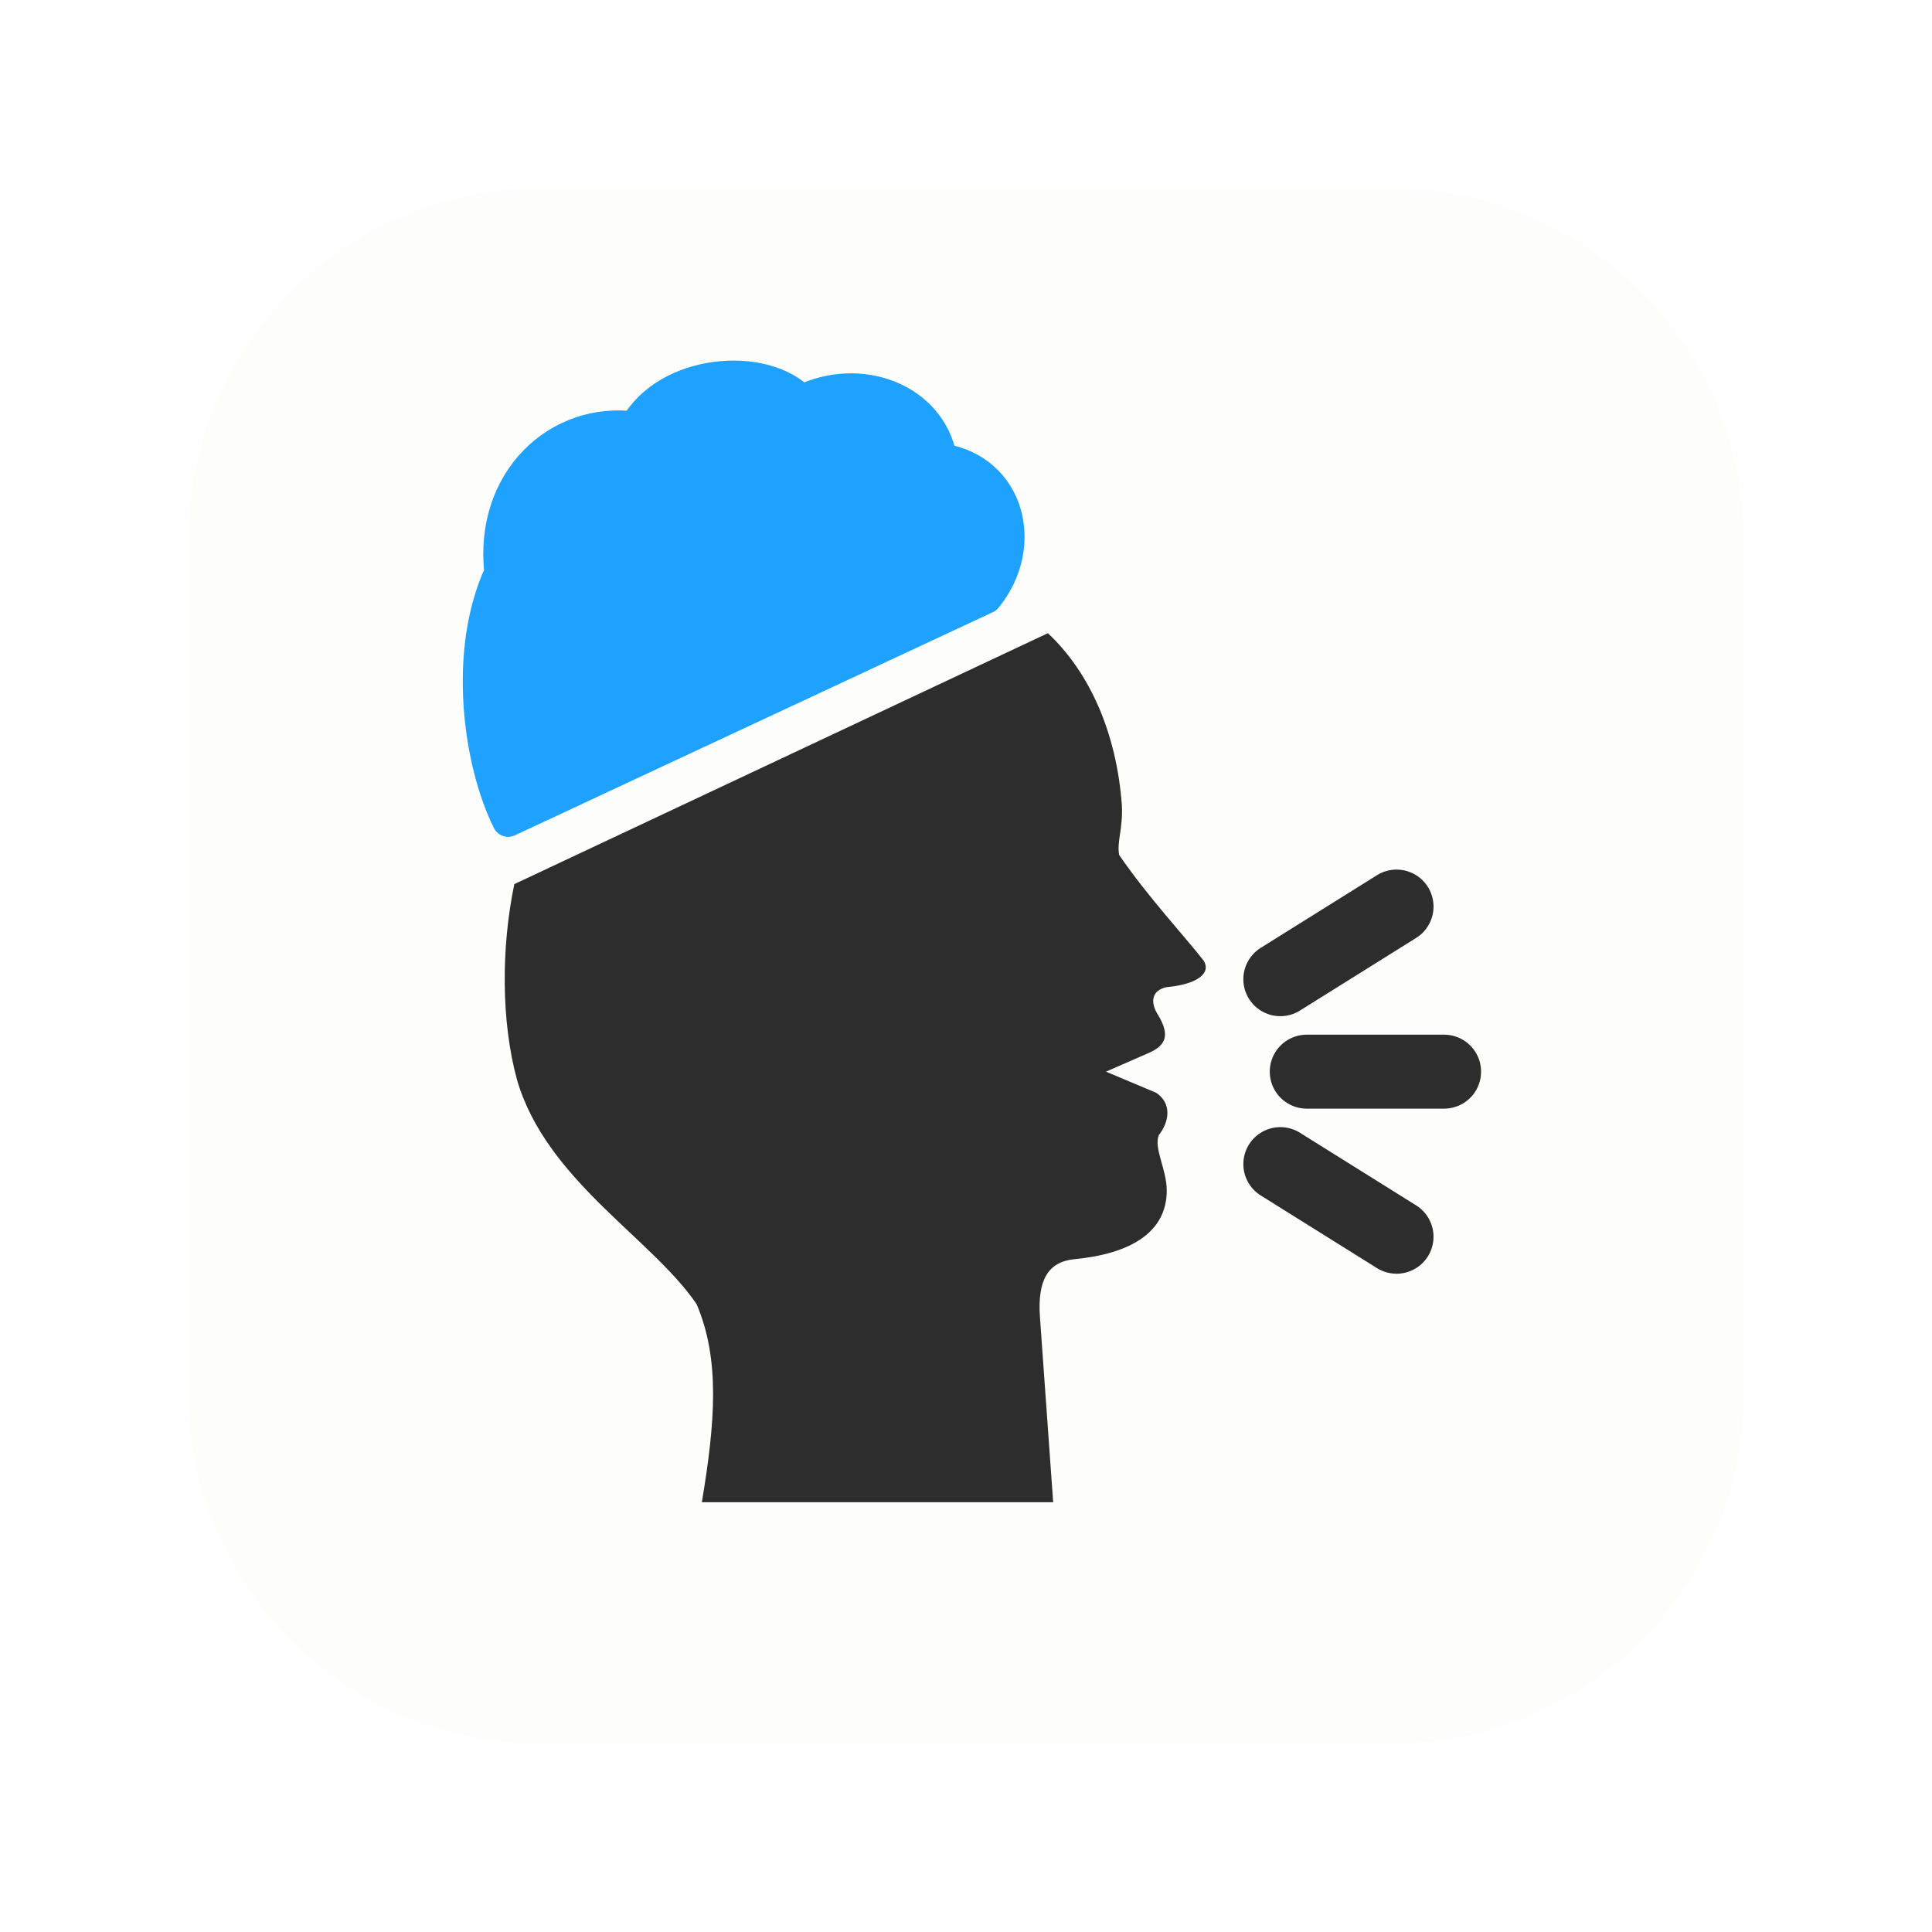
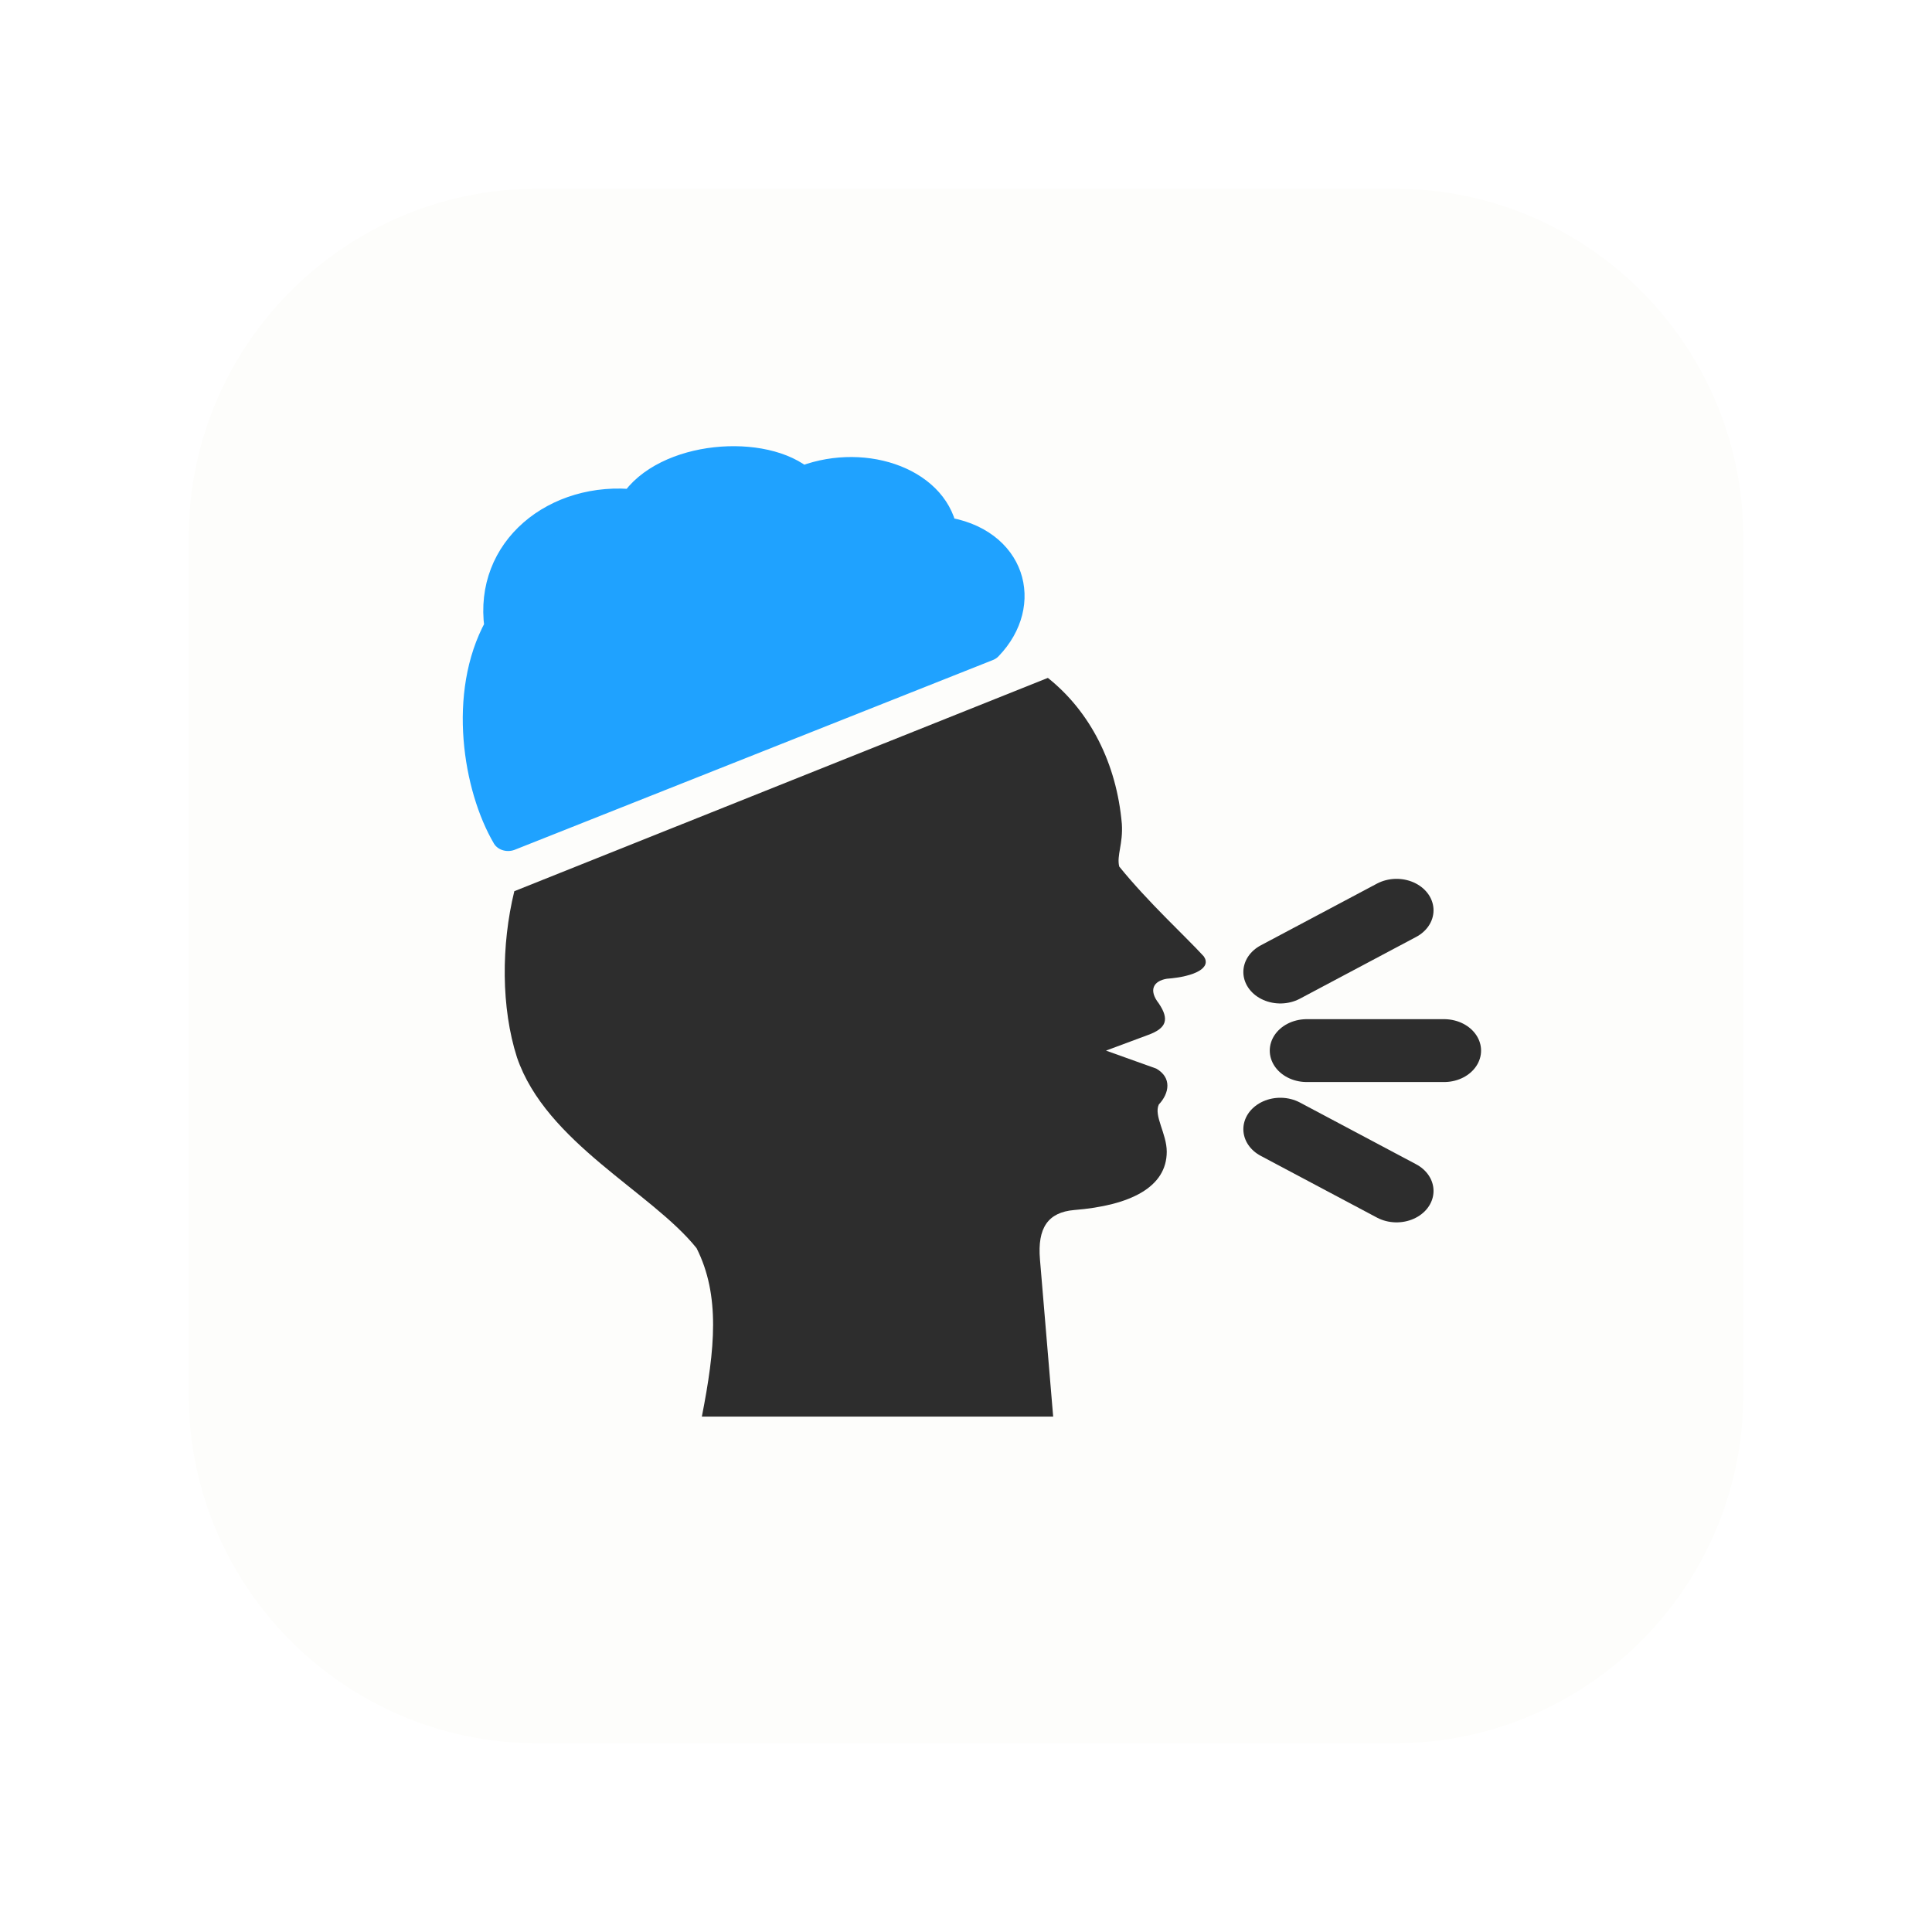
<svg xmlns="http://www.w3.org/2000/svg" viewBox="0 0 1024 1024" width="1024" height="1024">
  <rect x="100" y="100" width="824" height="824" rx="185" fill="#FDFDFB" />
  <g transform="translate(512,512) scale(0.70) translate(-512,-512)">
-     <g transform="translate(-26,-2)">
-       <path transform="translate(-18.7,-39.8)" d="M210,444 L572,275 C604,236 590,178 538,170 C530,124 476,104 432,126 C404,96 330,102 306,146 C248,138 196,186 204,256 C176,316 188,400 210,444 Z" fill="#1FA2FF" stroke="#1FA2FF" stroke-width="24" stroke-linejoin="round" />
-       <path d="M196,452 L600,262 C632,292 652,338 656,392 C657,410 652,420 654,430 C676,462 704,492 718,510 C724,520 712,528 690,530 C680,532 676,540 684,552 C692,566 690,574 676,580 L644,594 L682,610 C694,618 692,632 684,642 C680,652 690,668 690,684 C690,716 662,732 620,736 C600,738 592,752 594,780 L604,920 L338,920 C348,860 352,812 334,770 C300,720 220,676 198,600 C186,556 186,500 196,452 Z" fill="#2D2D2D" />
-       <g stroke="#2D2D2D">
-         <g stroke-width="56" stroke-linecap="round" fill="none">
-           <line x1="776" y1="524" x2="864" y2="469" />
-           <line x1="796" y1="594" x2="900" y2="594" />
-           <line x1="776" y1="664" x2="864" y2="719" />
+     <g transform="translate(0,72.86) scale(1,0.85)">
+       <g transform="translate(-26,-2)">
+         <path transform="translate(-18.7,-39.8)" d="M210,444 L572,275 C604,236 590,178 538,170 C530,124 476,104 432,126 C404,96 330,102 306,146 C248,138 196,186 204,256 C176,316 188,400 210,444 Z" fill="#1FA2FF" stroke="#1FA2FF" stroke-width="24" stroke-linejoin="round" />
+         <path d="M196,452 L600,262 C632,292 652,338 656,392 C657,410 652,420 654,430 C676,462 704,492 718,510 C724,520 712,528 690,530 C680,532 676,540 684,552 C692,566 690,574 676,580 L644,594 L682,610 C694,618 692,632 684,642 C680,652 690,668 690,684 C690,716 662,732 620,736 C600,738 592,752 594,780 L604,920 L338,920 C348,860 352,812 334,770 C300,720 220,676 198,600 C186,556 186,500 196,452 Z" fill="#2D2D2D" />
+         <g stroke="#2D2D2D">
+           <g stroke-width="56" stroke-linecap="round" fill="none">
+             <line x1="776" y1="524" x2="864" y2="469" />
+             <line x1="796" y1="594" x2="900" y2="594" />
+             <line x1="776" y1="664" x2="864" y2="719" />
+           </g>
        </g>
      </g>
    </g>
  </g>
</svg>
